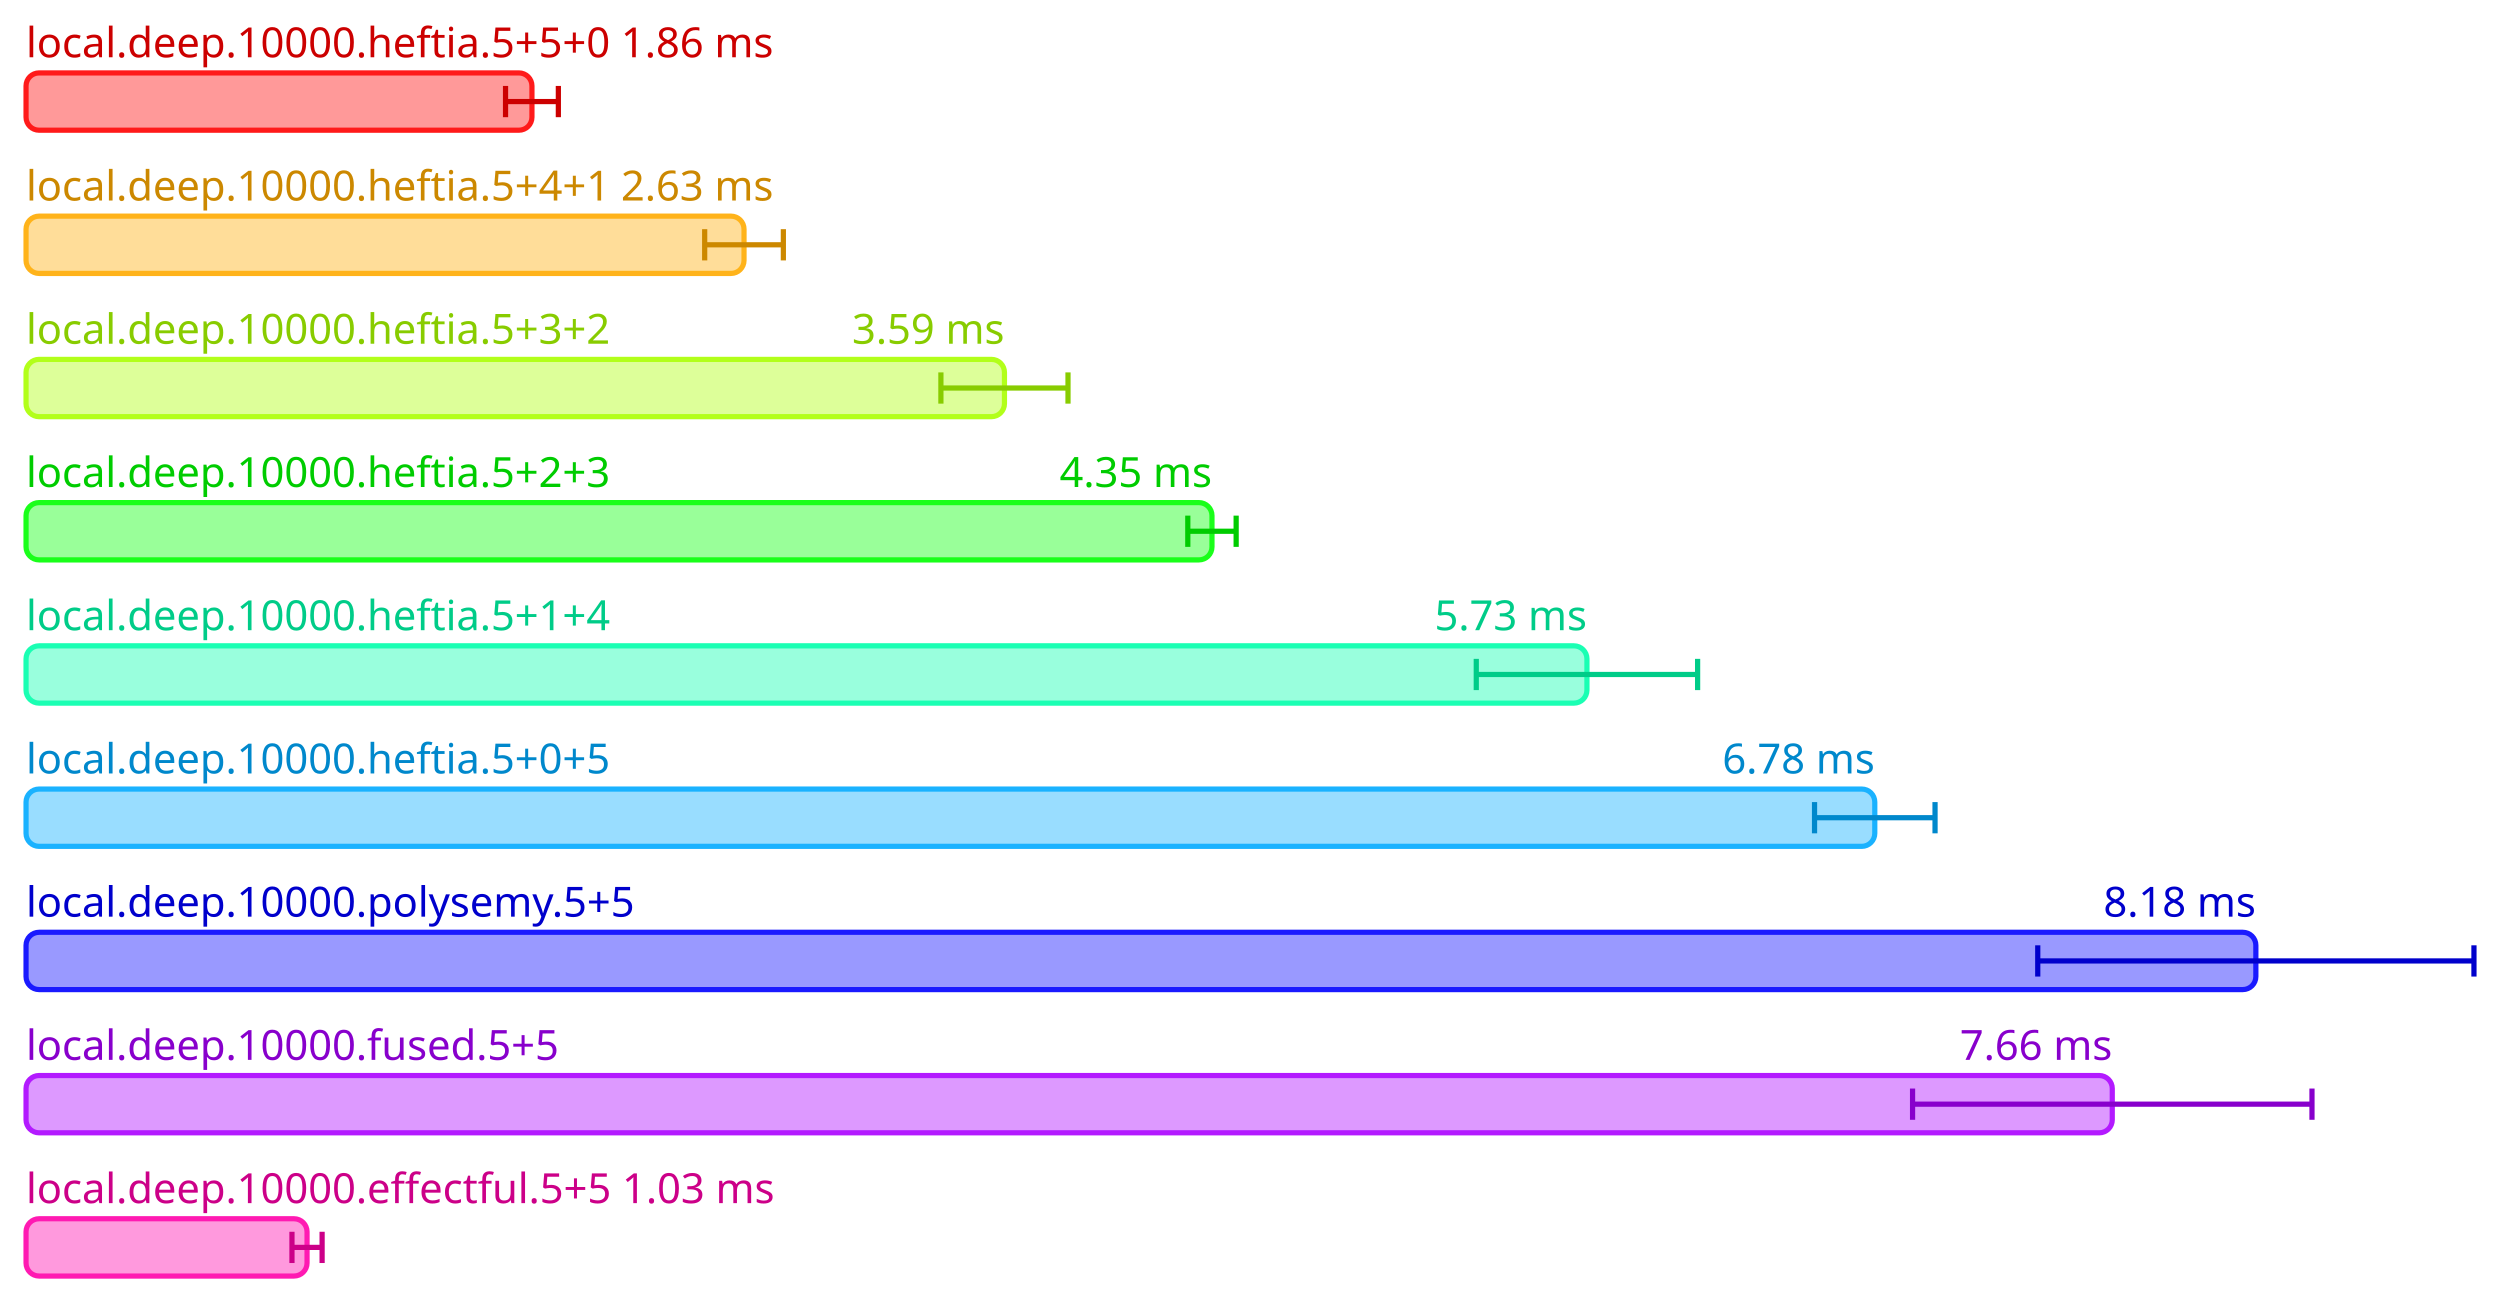
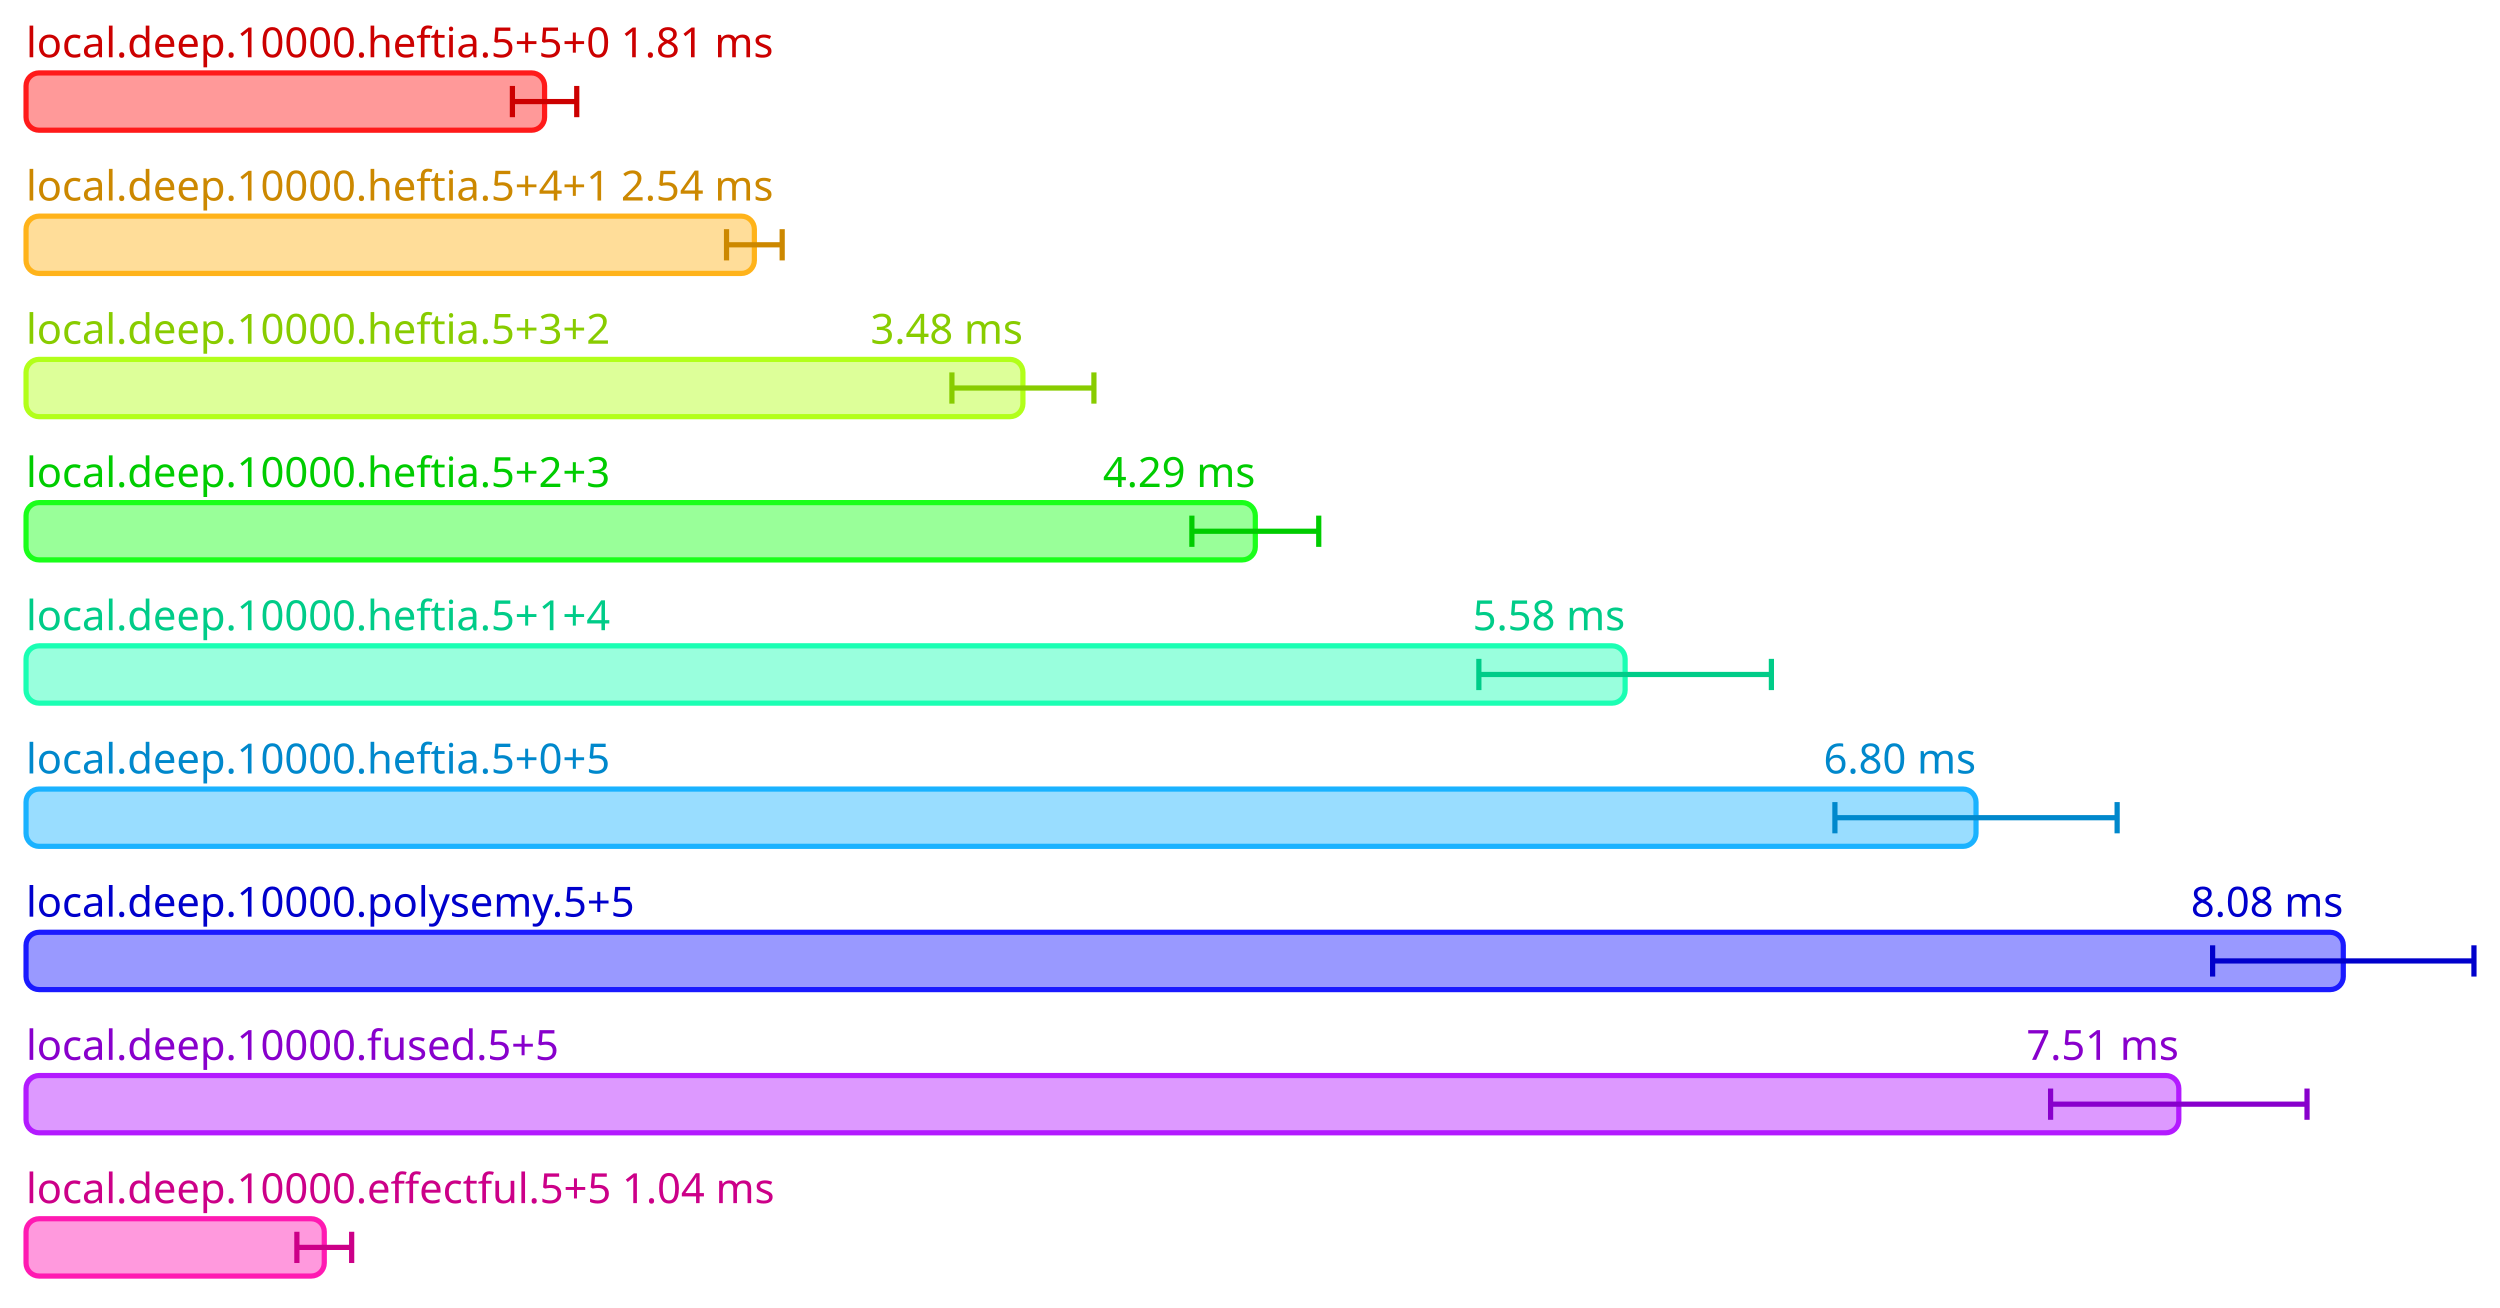
<svg xmlns="http://www.w3.org/2000/svg" height="502" width="960.0" font-size="16" font-family="sans-serif" stroke-width="2">
  <g transform="translate(10.0 0)">
-     <text fill="hsl(0, 100%, 40%)" y="22">local.deep.10000.heftia.5+5+0 1.86 ms</text>
+     <text fill="hsl(0, 100%, 40%)" y="22">local.deep.10000.heftia.5+5+0 1.81 ms</text>
    <g>
-       <rect y="28" rx="5" height="22" width="194.266" fill="hsl(0, 100%, 80%)" stroke="hsl(0, 100%, 55%)" />
+       <rect y="28" rx="5" height="22" width="199.116" fill="hsl(0, 100%, 80%)" stroke="hsl(0, 100%, 55%)" />
      <g stroke="hsl(0, 100%, 40%)">
-         <line x1="184.125" x2="204.407" y1="39" y2="39" />
-         <line x1="184.125" x2="184.125" y1="33" y2="45" />
-         <line x1="204.407" x2="204.407" y1="33" y2="45" />
+         <line x1="186.764" x2="211.469" y1="39" y2="39" />
+         <line x1="186.764" x2="186.764" y1="33" y2="45" />
+         <line x1="211.469" x2="211.469" y1="33" y2="45" />
      </g>
    </g>
-     <text fill="hsl(40, 100%, 40%)" y="77">local.deep.10000.heftia.5+4+1 2.63 ms</text>
+     <text fill="hsl(40, 100%, 40%)" y="77">local.deep.10000.heftia.5+4+1 2.54 ms</text>
    <g>
-       <rect y="83" rx="5" height="22" width="275.704" fill="hsl(40, 100%, 80%)" stroke="hsl(40, 100%, 55%)" />
+       <rect y="83" rx="5" height="22" width="279.672" fill="hsl(40, 100%, 80%)" stroke="hsl(40, 100%, 55%)" />
      <g stroke="hsl(40, 100%, 40%)">
-         <line x1="260.598" x2="290.81" y1="94" y2="94" />
-         <line x1="260.598" x2="260.598" y1="88" y2="100" />
-         <line x1="290.81" x2="290.81" y1="88" y2="100" />
+         <line x1="268.987" x2="290.357" y1="94" y2="94" />
+         <line x1="268.987" x2="268.987" y1="88" y2="100" />
+         <line x1="290.357" x2="290.357" y1="88" y2="100" />
      </g>
    </g>
    <g fill="hsl(80, 100%, 40%)">
      <text y="132">local.deep.10000.heftia.5+3+2</text>
-       <text y="132" x="375.711" text-anchor="end">3.59 ms</text>
+       <text y="132" x="382.799" text-anchor="end">3.48 ms</text>
    </g>
    <g>
-       <rect y="138" rx="5" height="22" width="375.711" fill="hsl(80, 100%, 80%)" stroke="hsl(80, 100%, 55%)" />
+       <rect y="138" rx="5" height="22" width="382.799" fill="hsl(80, 100%, 80%)" stroke="hsl(80, 100%, 55%)" />
      <g stroke="hsl(80, 100%, 40%)">
-         <line x1="351.307" x2="400.114" y1="149" y2="149" />
-         <line x1="351.307" x2="351.307" y1="143" y2="155" />
-         <line x1="400.114" x2="400.114" y1="143" y2="155" />
+         <line x1="355.536" x2="410.063" y1="149" y2="149" />
+         <line x1="355.536" x2="355.536" y1="143" y2="155" />
+         <line x1="410.063" x2="410.063" y1="143" y2="155" />
      </g>
    </g>
    <g fill="hsl(120, 100%, 40%)">
      <text y="187">local.deep.10000.heftia.5+2+3</text>
-       <text y="187" x="455.398" text-anchor="end">4.35 ms</text>
+       <text y="187" x="472.038" text-anchor="end">4.29 ms</text>
    </g>
    <g>
-       <rect y="193" rx="5" height="22" width="455.398" fill="hsl(120, 100%, 80%)" stroke="hsl(120, 100%, 55%)" />
+       <rect y="193" rx="5" height="22" width="472.038" fill="hsl(120, 100%, 80%)" stroke="hsl(120, 100%, 55%)" />
      <g stroke="hsl(120, 100%, 40%)">
-         <line x1="446.116" x2="464.681" y1="204" y2="204" />
-         <line x1="446.116" x2="446.116" y1="198" y2="210" />
-         <line x1="464.681" x2="464.681" y1="198" y2="210" />
+         <line x1="447.68" x2="496.395" y1="204" y2="204" />
+         <line x1="447.68" x2="447.68" y1="198" y2="210" />
+         <line x1="496.395" x2="496.395" y1="198" y2="210" />
      </g>
    </g>
    <g fill="hsl(160, 100%, 40%)">
      <text y="242">local.deep.10000.heftia.5+1+4</text>
-       <text y="242" x="599.384" text-anchor="end">5.73 ms</text>
+       <text y="242" x="614.047" text-anchor="end">5.58 ms</text>
    </g>
    <g>
-       <rect y="248" rx="5" height="22" width="599.384" fill="hsl(160, 100%, 80%)" stroke="hsl(160, 100%, 55%)" />
+       <rect y="248" rx="5" height="22" width="614.047" fill="hsl(160, 100%, 80%)" stroke="hsl(160, 100%, 55%)" />
      <g stroke="hsl(160, 100%, 40%)">
-         <line x1="556.886" x2="641.883" y1="259" y2="259" />
-         <line x1="556.886" x2="556.886" y1="253" y2="265" />
-         <line x1="641.883" x2="641.883" y1="253" y2="265" />
+         <line x1="557.881" x2="670.214" y1="259" y2="259" />
+         <line x1="557.881" x2="557.881" y1="253" y2="265" />
+         <line x1="670.214" x2="670.214" y1="253" y2="265" />
      </g>
    </g>
    <g fill="hsl(200, 100%, 40%)">
      <text y="297">local.deep.10000.heftia.5+0+5</text>
-       <text y="297" x="709.918" text-anchor="end">6.78 ms</text>
+       <text y="297" x="748.792" text-anchor="end">6.80 ms</text>
    </g>
    <g>
-       <rect y="303" rx="5" height="22" width="709.918" fill="hsl(200, 100%, 80%)" stroke="hsl(200, 100%, 55%)" />
+       <rect y="303" rx="5" height="22" width="748.792" fill="hsl(200, 100%, 80%)" stroke="hsl(200, 100%, 55%)" />
      <g stroke="hsl(200, 100%, 40%)">
-         <line x1="686.781" x2="733.055" y1="314" y2="314" />
-         <line x1="686.781" x2="686.781" y1="308" y2="320" />
-         <line x1="733.055" x2="733.055" y1="308" y2="320" />
+         <line x1="694.605" x2="802.98" y1="314" y2="314" />
+         <line x1="694.605" x2="694.605" y1="308" y2="320" />
+         <line x1="802.98" x2="802.98" y1="308" y2="320" />
      </g>
    </g>
    <g fill="hsl(240, 100%, 40%)">
      <text y="352">local.deep.10000.polysemy.5+5</text>
-       <text y="352" x="856.248" text-anchor="end">8.18 ms</text>
+       <text y="352" x="889.822" text-anchor="end">8.08 ms</text>
    </g>
    <g>
-       <rect y="358" rx="5" height="22" width="856.248" fill="hsl(240, 100%, 80%)" stroke="hsl(240, 100%, 55%)" />
+       <rect y="358" rx="5" height="22" width="889.822" fill="hsl(240, 100%, 80%)" stroke="hsl(240, 100%, 55%)" />
      <g stroke="hsl(240, 100%, 40%)">
-         <line x1="772.497" x2="940.0" y1="369" y2="369" />
-         <line x1="772.497" x2="772.497" y1="363" y2="375" />
+         <line x1="839.643" x2="940.0" y1="369" y2="369" />
+         <line x1="839.643" x2="839.643" y1="363" y2="375" />
        <line x1="940.0" x2="940.0" y1="363" y2="375" />
      </g>
    </g>
    <g fill="hsl(280, 100%, 40%)">
      <text y="407">local.deep.10000.fused.5+5</text>
-       <text y="407" x="801.112" text-anchor="end">7.66 ms</text>
+       <text y="407" x="826.662" text-anchor="end">7.51 ms</text>
    </g>
    <g>
-       <rect y="413" rx="5" height="22" width="801.112" fill="hsl(280, 100%, 80%)" stroke="hsl(280, 100%, 55%)" />
+       <rect y="413" rx="5" height="22" width="826.662" fill="hsl(280, 100%, 80%)" stroke="hsl(280, 100%, 55%)" />
      <g stroke="hsl(280, 100%, 40%)">
-         <line x1="724.424" x2="877.8" y1="424" y2="424" />
-         <line x1="724.424" x2="724.424" y1="418" y2="430" />
-         <line x1="877.8" x2="877.8" y1="418" y2="430" />
+         <line x1="777.426" x2="875.899" y1="424" y2="424" />
+         <line x1="777.426" x2="777.426" y1="418" y2="430" />
+         <line x1="875.899" x2="875.899" y1="418" y2="430" />
      </g>
    </g>
-     <text fill="hsl(320, 100%, 40%)" y="462">local.deep.10000.effectful.5+5 1.03 ms</text>
+     <text fill="hsl(320, 100%, 40%)" y="462">local.deep.10000.effectful.5+5 1.04 ms</text>
    <g>
-       <rect y="468" rx="5" height="22" width="107.903" fill="hsl(320, 100%, 80%)" stroke="hsl(320, 100%, 55%)" />
+       <rect y="468" rx="5" height="22" width="114.519" fill="hsl(320, 100%, 80%)" stroke="hsl(320, 100%, 55%)" />
      <g stroke="hsl(320, 100%, 40%)">
-         <line x1="102.116" x2="113.689" y1="479" y2="479" />
-         <line x1="102.116" x2="102.116" y1="473" y2="485" />
-         <line x1="113.689" x2="113.689" y1="473" y2="485" />
+         <line x1="104.002" x2="125.036" y1="479" y2="479" />
+         <line x1="104.002" x2="104.002" y1="473" y2="485" />
+         <line x1="125.036" x2="125.036" y1="473" y2="485" />
      </g>
    </g>
  </g>
</svg>
